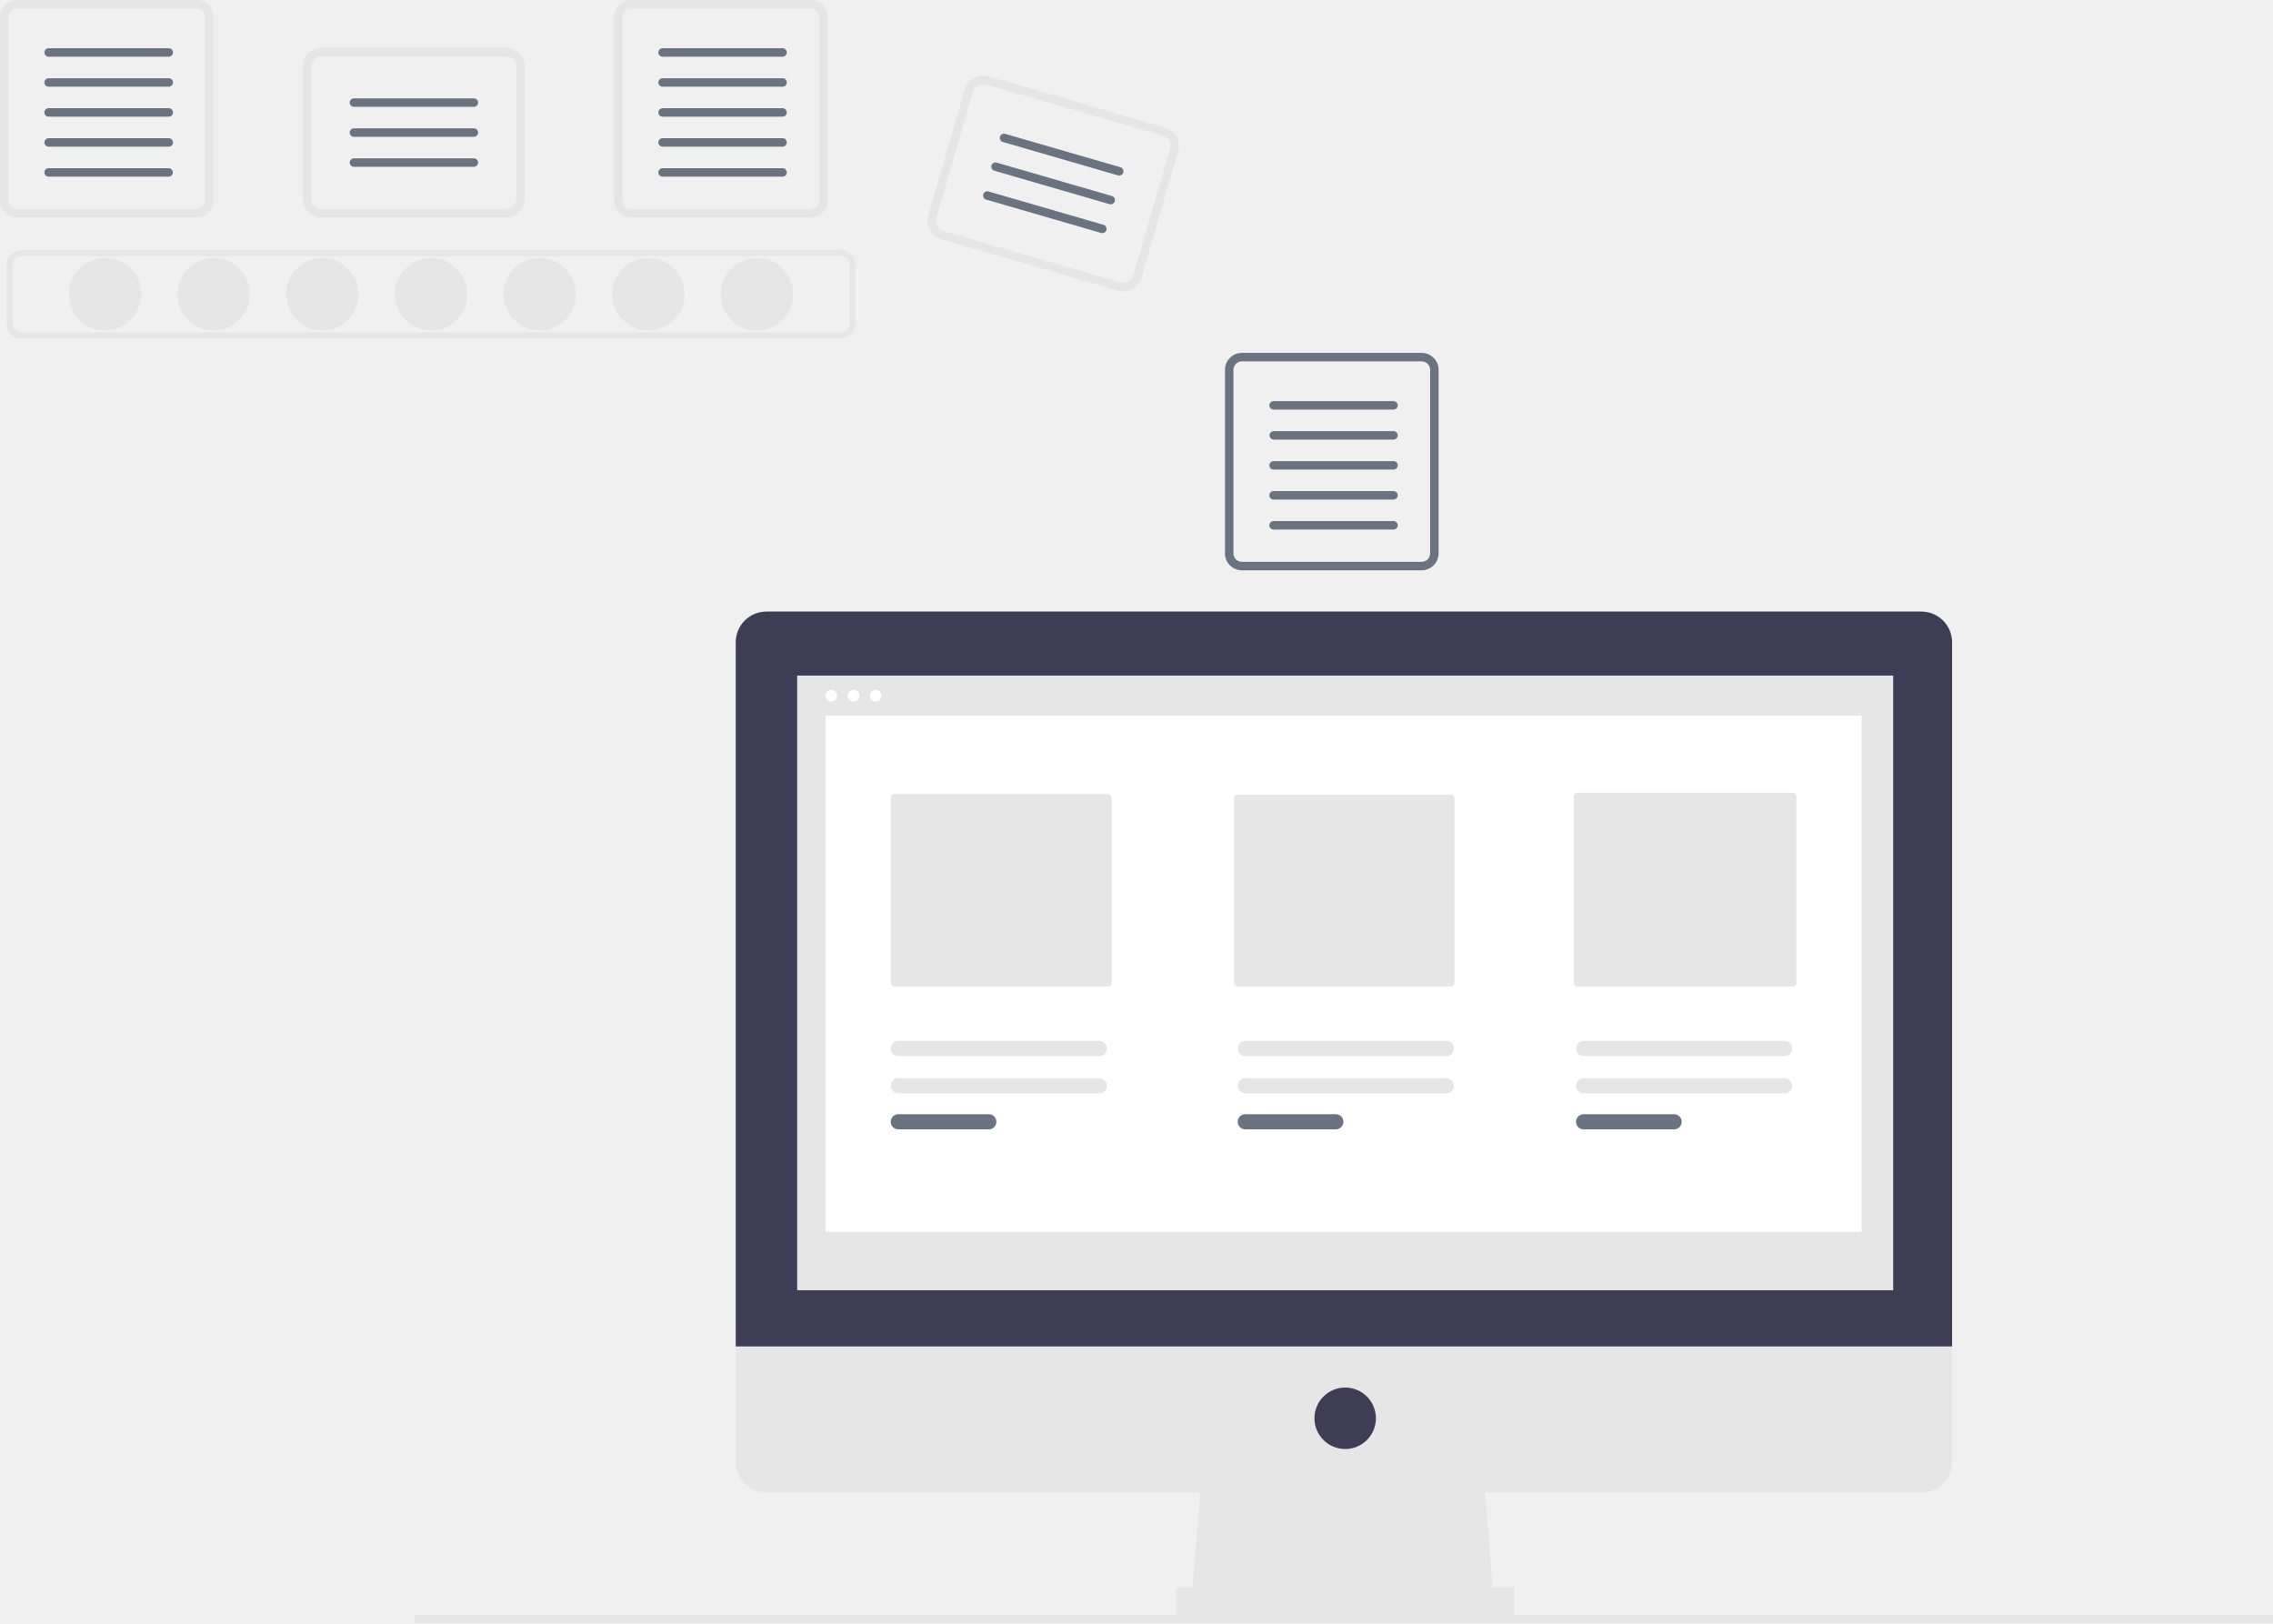
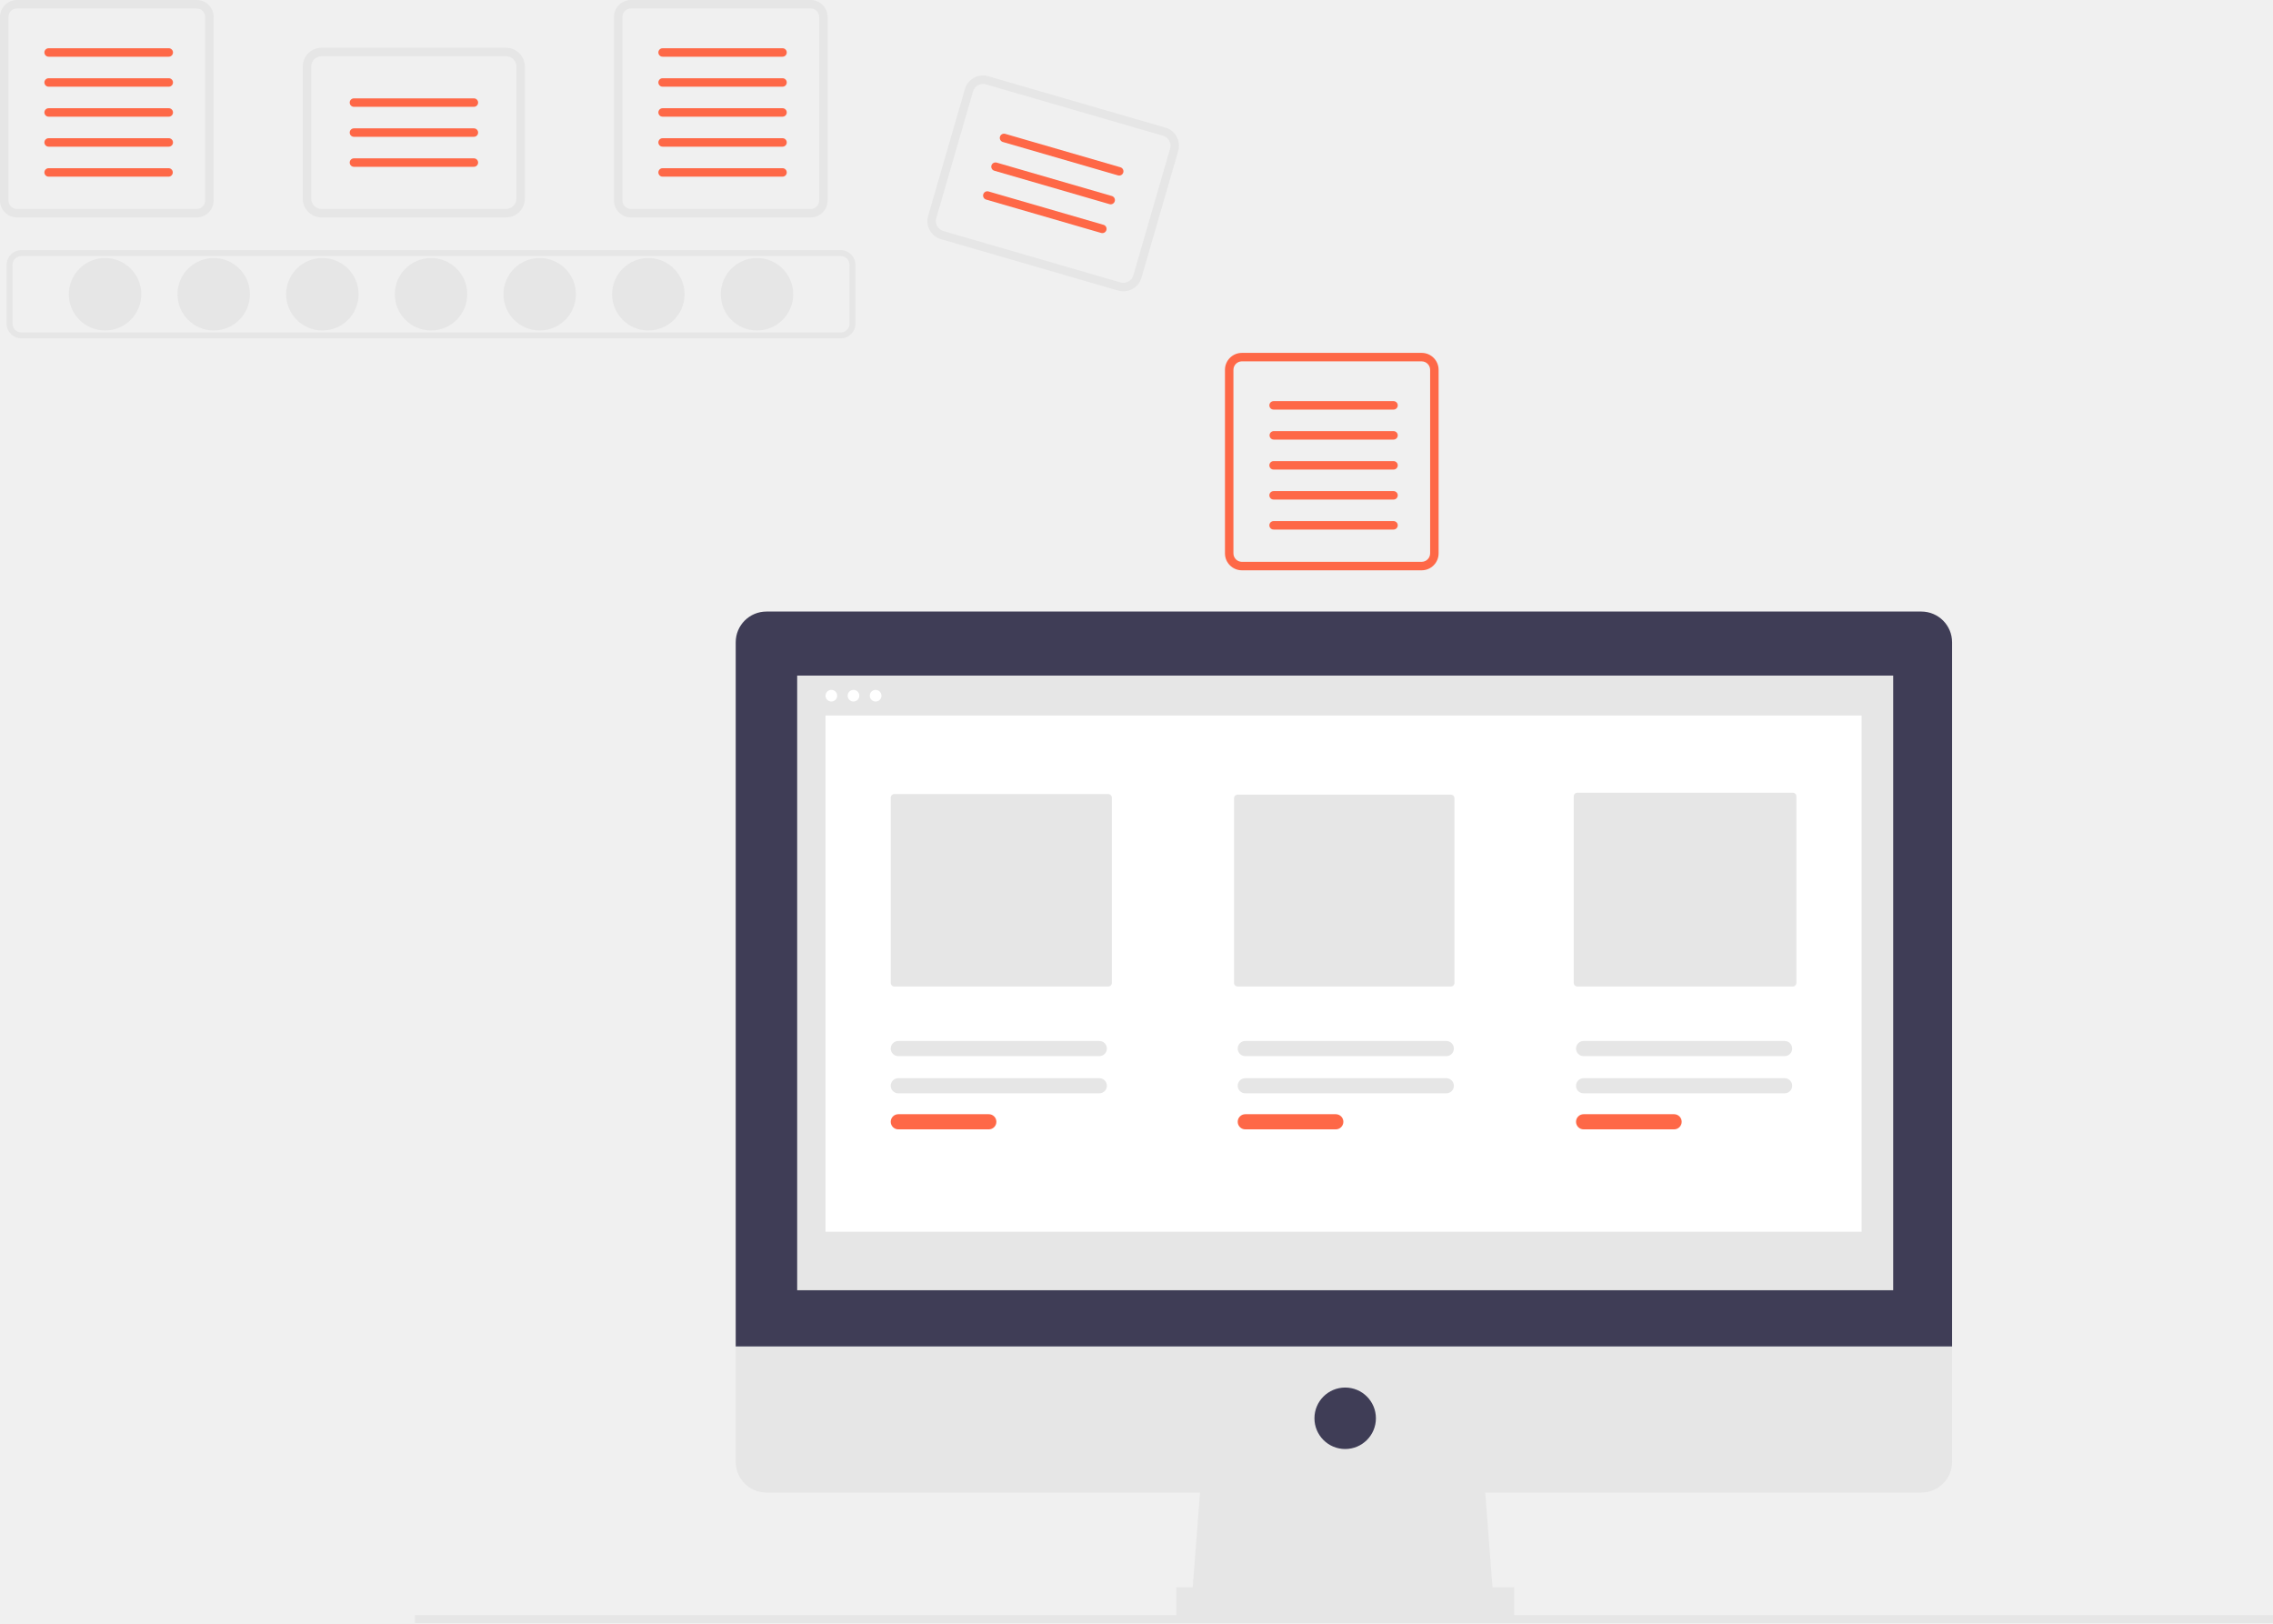
<svg xmlns="http://www.w3.org/2000/svg" data-name="Layer 1" width="855.418" height="610.775" viewBox="0 0 855.418 610.775">
  <circle cx="39.536" cy="110.727" r="13.631" fill="#e6e6e6" />
  <circle cx="80.428" cy="110.727" r="13.631" fill="#e6e6e6" />
  <circle cx="121.319" cy="110.727" r="13.631" fill="#e6e6e6" />
  <circle cx="162.211" cy="110.727" r="13.631" fill="#e6e6e6" />
  <circle cx="203.103" cy="110.727" r="13.631" fill="#e6e6e6" />
  <circle cx="243.994" cy="110.727" r="13.631" fill="#e6e6e6" />
  <circle cx="284.886" cy="110.727" r="13.631" fill="#e6e6e6" />
  <path d="M488.674,271.938H180.329a5.553,5.553,0,0,1-5.547-5.547V244.287a5.553,5.553,0,0,1,5.547-5.547H488.674a5.553,5.553,0,0,1,5.547,5.547V266.391A5.553,5.553,0,0,1,488.674,271.938ZM180.329,240.959a3.332,3.332,0,0,0-3.328,3.328V266.391a3.332,3.332,0,0,0,3.328,3.328H488.674a3.332,3.332,0,0,0,3.328-3.328V244.287a3.332,3.332,0,0,0-3.328-3.328Z" transform="translate(-172.2908 -144.6123)" fill="#e6e6e6" />
  <path d="M246.317,147.799a3.191,3.191,0,0,1,3.187,3.187V220.049a3.191,3.191,0,0,1-3.187,3.187h-67.652a3.191,3.191,0,0,1-3.187-3.187V150.986a3.191,3.191,0,0,1,3.187-3.187h67.652m0-3.187h-67.652a6.374,6.374,0,0,0-6.374,6.374V220.049a6.374,6.374,0,0,0,6.374,6.374h67.652a6.374,6.374,0,0,0,6.374-6.374V150.986a6.374,6.374,0,0,0-6.374-6.374Z" transform="translate(-172.2908 -144.6123)" fill="#e6e6e6" />
-   <path d="M235.765,165.953H190.628a1.594,1.594,0,1,1,0-3.187h45.137a1.594,1.594,0,1,1,0,3.187Z" transform="translate(-172.2908 -144.6123)" fill="#6b7280" />
-   <path d="M235.765,177.238H190.628a1.594,1.594,0,1,1,0-3.187h45.137a1.594,1.594,0,1,1,0,3.187Z" transform="translate(-172.2908 -144.6123)" fill="#6b7280" />
-   <path d="M235.765,188.521H190.628a1.594,1.594,0,1,1,0-3.187h45.137a1.594,1.594,0,1,1,0,3.187Z" transform="translate(-172.2908 -144.6123)" fill="#6b7280" />
-   <path d="M235.765,199.806H190.628a1.594,1.594,0,1,1,0-3.187h45.137a1.594,1.594,0,1,1,0,3.187Z" transform="translate(-172.2908 -144.6123)" fill="#6b7280" />
-   <path d="M235.765,211.091H190.628a1.594,1.594,0,1,1,0-3.187h45.137a1.594,1.594,0,0,1,0,3.187Z" transform="translate(-172.2908 -144.6123)" fill="#6b7280" />
+   <path d="M235.765,165.953H190.628a1.594,1.594,0,1,1,0-3.187h45.137a1.594,1.594,0,1,1,0,3.187Z" transform="translate(-172.2908 -144.6123)" fill="#fe6847" />
+   <path d="M235.765,177.238H190.628a1.594,1.594,0,1,1,0-3.187h45.137a1.594,1.594,0,1,1,0,3.187Z" transform="translate(-172.2908 -144.6123)" fill="#fe6847" />
+   <path d="M235.765,188.521H190.628a1.594,1.594,0,1,1,0-3.187h45.137a1.594,1.594,0,1,1,0,3.187Z" transform="translate(-172.2908 -144.6123)" fill="#fe6847" />
+   <path d="M235.765,199.806H190.628a1.594,1.594,0,1,1,0-3.187h45.137a1.594,1.594,0,1,1,0,3.187Z" transform="translate(-172.2908 -144.6123)" fill="#fe6847" />
+   <path d="M235.765,211.091H190.628a1.594,1.594,0,1,1,0-3.187h45.137a1.594,1.594,0,0,1,0,3.187Z" transform="translate(-172.2908 -144.6123)" fill="#fe6847" />
  <path d="M477.378,147.799a3.191,3.191,0,0,1,3.187,3.187V220.049a3.191,3.191,0,0,1-3.187,3.187h-67.652a3.191,3.191,0,0,1-3.187-3.187V150.986a3.191,3.191,0,0,1,3.187-3.187h67.652m0-3.187h-67.652a6.374,6.374,0,0,0-6.374,6.374V220.049a6.374,6.374,0,0,0,6.374,6.374h67.652a6.374,6.374,0,0,0,6.374-6.374V150.986a6.374,6.374,0,0,0-6.374-6.374Z" transform="translate(-172.2908 -144.6123)" fill="#e6e6e6" />
-   <path d="M466.826,165.953H421.689a1.594,1.594,0,1,1,0-3.187h45.137a1.594,1.594,0,0,1,0,3.187Z" transform="translate(-172.2908 -144.6123)" fill="#6b7280" />
-   <path d="M466.826,177.238H421.689a1.594,1.594,0,1,1,0-3.187h45.137a1.594,1.594,0,0,1,0,3.187Z" transform="translate(-172.2908 -144.6123)" fill="#6b7280" />
-   <path d="M466.826,188.521H421.689a1.594,1.594,0,1,1,0-3.187h45.137a1.594,1.594,0,0,1,0,3.187Z" transform="translate(-172.2908 -144.6123)" fill="#6b7280" />
-   <path d="M466.826,199.806H421.689a1.594,1.594,0,1,1,0-3.187h45.137a1.594,1.594,0,0,1,0,3.187Z" transform="translate(-172.2908 -144.6123)" fill="#6b7280" />
-   <path d="M466.826,211.091H421.689a1.594,1.594,0,1,1,0-3.187h45.137a1.594,1.594,0,0,1,0,3.187Z" transform="translate(-172.2908 -144.6123)" fill="#6b7280" />
-   <path d="M707.317,280.591a3.191,3.191,0,0,1,3.187,3.187v69.063a3.191,3.191,0,0,1-3.187,3.187H639.665a3.191,3.191,0,0,1-3.187-3.187V283.778a3.191,3.191,0,0,1,3.187-3.187h67.652m0-3.187H639.665a6.374,6.374,0,0,0-6.374,6.374v69.063a6.374,6.374,0,0,0,6.374,6.374h67.652a6.374,6.374,0,0,0,6.374-6.374V283.778a6.374,6.374,0,0,0-6.374-6.374Z" transform="translate(-172.2908 -144.6123)" fill="#6b7280" />
-   <path d="M696.765,298.744H651.628a1.594,1.594,0,1,1,0-3.187h45.137a1.594,1.594,0,0,1,0,3.187Z" transform="translate(-172.2908 -144.6123)" fill="#6b7280" />
-   <path d="M696.765,310.029H651.628a1.594,1.594,0,0,1,0-3.187h45.137a1.594,1.594,0,0,1,0,3.187Z" transform="translate(-172.2908 -144.6123)" fill="#6b7280" />
-   <path d="M696.765,321.313H651.628a1.594,1.594,0,1,1,0-3.187h45.137a1.594,1.594,0,0,1,0,3.187Z" transform="translate(-172.2908 -144.6123)" fill="#6b7280" />
-   <path d="M696.765,332.597H651.628a1.594,1.594,0,1,1,0-3.187h45.137a1.594,1.594,0,0,1,0,3.187Z" transform="translate(-172.2908 -144.6123)" fill="#6b7280" />
-   <path d="M696.765,343.882H651.628a1.594,1.594,0,1,1,0-3.187h45.137a1.594,1.594,0,0,1,0,3.187Z" transform="translate(-172.2908 -144.6123)" fill="#6b7280" />
+   <path d="M466.826,165.953H421.689a1.594,1.594,0,1,1,0-3.187h45.137a1.594,1.594,0,0,1,0,3.187Z" transform="translate(-172.2908 -144.6123)" fill="#fe6847" />
+   <path d="M466.826,177.238H421.689a1.594,1.594,0,1,1,0-3.187h45.137a1.594,1.594,0,0,1,0,3.187Z" transform="translate(-172.2908 -144.6123)" fill="#fe6847" />
+   <path d="M466.826,188.521H421.689a1.594,1.594,0,1,1,0-3.187h45.137a1.594,1.594,0,0,1,0,3.187Z" transform="translate(-172.2908 -144.6123)" fill="#fe6847" />
+   <path d="M466.826,199.806H421.689a1.594,1.594,0,1,1,0-3.187h45.137a1.594,1.594,0,0,1,0,3.187Z" transform="translate(-172.2908 -144.6123)" fill="#fe6847" />
+   <path d="M466.826,211.091H421.689a1.594,1.594,0,1,1,0-3.187h45.137a1.594,1.594,0,0,1,0,3.187Z" transform="translate(-172.2908 -144.6123)" fill="#fe6847" />
+   <path d="M707.317,280.591a3.191,3.191,0,0,1,3.187,3.187v69.063a3.191,3.191,0,0,1-3.187,3.187H639.665a3.191,3.191,0,0,1-3.187-3.187V283.778a3.191,3.191,0,0,1,3.187-3.187h67.652m0-3.187H639.665a6.374,6.374,0,0,0-6.374,6.374v69.063a6.374,6.374,0,0,0,6.374,6.374h67.652a6.374,6.374,0,0,0,6.374-6.374V283.778a6.374,6.374,0,0,0-6.374-6.374Z" transform="translate(-172.2908 -144.6123)" fill="#fe6847" />
+   <path d="M696.765,298.744H651.628a1.594,1.594,0,1,1,0-3.187h45.137a1.594,1.594,0,0,1,0,3.187Z" transform="translate(-172.2908 -144.6123)" fill="#fe6847" />
+   <path d="M696.765,310.029H651.628a1.594,1.594,0,0,1,0-3.187h45.137a1.594,1.594,0,0,1,0,3.187Z" transform="translate(-172.2908 -144.6123)" fill="#fe6847" />
+   <path d="M696.765,321.313H651.628a1.594,1.594,0,1,1,0-3.187h45.137a1.594,1.594,0,0,1,0,3.187Z" transform="translate(-172.2908 -144.6123)" fill="#fe6847" />
+   <path d="M696.765,332.597H651.628a1.594,1.594,0,1,1,0-3.187h45.137a1.594,1.594,0,0,1,0,3.187Z" transform="translate(-172.2908 -144.6123)" fill="#fe6847" />
+   <path d="M696.765,343.882H651.628a1.594,1.594,0,1,1,0-3.187h45.137a1.594,1.594,0,0,1,0,3.187Z" transform="translate(-172.2908 -144.6123)" fill="#fe6847" />
  <path d="M362.733,226.423H293.309a7.09,7.09,0,0,1-7.081-7.081V169.665a7.09,7.09,0,0,1,7.081-7.082h69.423a7.09,7.09,0,0,1,7.082,7.082V219.342A7.09,7.09,0,0,1,362.733,226.423ZM293.309,165.77a3.899,3.899,0,0,0-3.894,3.895V219.342a3.899,3.899,0,0,0,3.894,3.894h69.423a3.899,3.899,0,0,0,3.895-3.894V169.665a3.9,3.9,0,0,0-3.895-3.895Z" transform="translate(-172.2908 -144.6123)" fill="#e6e6e6" />
-   <path d="M350.59,184.812H305.453a1.594,1.594,0,0,1,0-3.187H350.59a1.594,1.594,0,1,1,0,3.187Z" transform="translate(-172.2908 -144.6123)" fill="#6b7280" />
-   <path d="M350.59,196.097H305.453a1.594,1.594,0,0,1,0-3.187H350.59a1.594,1.594,0,1,1,0,3.187Z" transform="translate(-172.2908 -144.6123)" fill="#6b7280" />
-   <path d="M350.59,207.381H305.453a1.594,1.594,0,0,1,0-3.187H350.59a1.594,1.594,0,1,1,0,3.187Z" transform="translate(-172.2908 -144.6123)" fill="#6b7280" />
+   <path d="M350.59,184.812H305.453a1.594,1.594,0,0,1,0-3.187H350.59a1.594,1.594,0,1,1,0,3.187Z" transform="translate(-172.2908 -144.6123)" fill="#fe6847" />
+   <path d="M350.59,196.097H305.453a1.594,1.594,0,0,1,0-3.187H350.59a1.594,1.594,0,1,1,0,3.187Z" transform="translate(-172.2908 -144.6123)" fill="#fe6847" />
+   <path d="M350.59,207.381H305.453a1.594,1.594,0,0,1,0-3.187H350.59a1.594,1.594,0,1,1,0,3.187Z" transform="translate(-172.2908 -144.6123)" fill="#fe6847" />
  <path d="M593.091,253.95,526.415,234.614a7.09,7.09,0,0,1-4.829-8.774l13.836-47.711a7.09,7.09,0,0,1,8.774-4.83l66.676,19.336a7.09,7.09,0,0,1,4.829,8.774l-13.836,47.711A7.09,7.09,0,0,1,593.091,253.95Zm-49.783-77.589a3.899,3.899,0,0,0-4.825,2.656L524.647,226.728a3.899,3.899,0,0,0,2.656,4.825l66.676,19.336a3.899,3.899,0,0,0,4.826-2.655l13.836-47.711a3.9,3.9,0,0,0-2.656-4.826Z" transform="translate(-172.2908 -144.6123)" fill="#e6e6e6" />
-   <path d="M593.018,210.604l-43.351-12.572a1.594,1.594,0,0,1,.888-3.061L593.906,207.543a1.594,1.594,0,1,1-.888,3.061Z" transform="translate(-172.2908 -144.6123)" fill="#6b7280" />
-   <path d="M589.875,221.442,546.524,208.87a1.594,1.594,0,1,1,.888-3.061L590.763,218.381a1.594,1.594,0,0,1-.888,3.061Z" transform="translate(-172.2908 -144.6123)" fill="#6b7280" />
-   <path d="M586.732,232.28l-43.351-12.572a1.594,1.594,0,0,1,.888-3.061l43.351,12.572a1.594,1.594,0,0,1-.888,3.061Z" transform="translate(-172.2908 -144.6123)" fill="#6b7280" />
+   <path d="M593.018,210.604l-43.351-12.572a1.594,1.594,0,0,1,.888-3.061L593.906,207.543a1.594,1.594,0,1,1-.888,3.061Z" transform="translate(-172.2908 -144.6123)" fill="#fe6847" />
+   <path d="M589.875,221.442,546.524,208.87a1.594,1.594,0,1,1,.888-3.061L590.763,218.381a1.594,1.594,0,0,1-.888,3.061Z" transform="translate(-172.2908 -144.6123)" fill="#fe6847" />
+   <path d="M586.732,232.28l-43.351-12.572a1.594,1.594,0,0,1,.888-3.061l43.351,12.572a1.594,1.594,0,0,1-.888,3.061Z" transform="translate(-172.2908 -144.6123)" fill="#fe6847" />
  <rect x="156.106" y="607.775" width="699.312" height="3" fill="#e6e6e6" />
  <polygon points="562.14 603.085 448.421 603.085 452.276 552.973 558.285 552.973 562.14 603.085" fill="#e6e6e6" />
  <rect x="442.639" y="597.303" width="127.21" height="11.565" fill="#e6e6e6" />
  <path d="M895.371,374.74H460.735a11.565,11.565,0,0,0-11.565,11.565h0V651.327H906.935V386.305a11.565,11.565,0,0,0-11.565-11.565Z" transform="translate(-172.2908 -144.6123)" fill="#3f3d56" />
  <path d="M449.171,651.327v43.367a11.565,11.565,0,0,0,11.565,11.565H895.371a11.565,11.565,0,0,0,11.565-11.565h0V651.327Z" transform="translate(-172.2908 -144.6123)" fill="#e6e6e6" />
  <rect x="300.009" y="254.221" width="412.47" height="231.292" fill="#e6e6e6" />
  <circle cx="506.244" cy="533.698" r="11.565" fill="#3f3d56" />
  <circle cx="312.87" cy="261.795" r="2.195" fill="#fff" />
  <circle cx="321.2" cy="261.795" r="2.195" fill="#fff" />
  <circle cx="329.531" cy="261.795" r="2.195" fill="#fff" />
  <rect x="310.675" y="269.253" width="389.916" height="194.247" fill="#fff" />
  <path d="M508.885,443.411a1.38,1.38,0,0,0-1.378,1.378v69.676a1.38,1.38,0,0,0,1.378,1.378H589.349a1.38,1.38,0,0,0,1.378-1.378V444.79a1.38,1.38,0,0,0-1.378-1.378Z" transform="translate(-172.2908 -144.6123)" fill="#e6e6e6" />
  <path d="M638.081,443.635a1.38,1.38,0,0,0-1.379,1.378v69.452a1.38,1.38,0,0,0,1.379,1.378h80.208a1.38,1.38,0,0,0,1.378-1.378V445.014a1.38,1.38,0,0,0-1.378-1.378Z" transform="translate(-172.2908 -144.6123)" fill="#e6e6e6" />
  <path d="M765.922,442.907a1.38,1.38,0,0,0-1.378,1.378v70.18a1.38,1.38,0,0,0,1.378,1.378h81.042a1.38,1.38,0,0,0,1.378-1.378V444.286a1.38,1.38,0,0,0-1.378-1.378Z" transform="translate(-172.2908 -144.6123)" fill="#e6e6e6" />
  <path d="M510.356,550.333a2.85,2.85,0,0,0,0,5.7h75.652a2.85,2.85,0,0,0,0-5.7Z" transform="translate(-172.2908 -144.6123)" fill="#e6e6e6" />
-   <path d="M510.356,563.889a2.85,2.85,0,0,0,0,5.7h34.062a2.85,2.85,0,0,0,0-5.7Z" transform="translate(-172.2908 -144.6123)" fill="#6b7280" />
+   <path d="M510.356,563.889a2.85,2.85,0,0,0,0,5.7h34.062a2.85,2.85,0,0,0,0-5.7Z" transform="translate(-172.2908 -144.6123)" fill="#fe6847" />
  <path d="M640.94,550.333a2.85,2.85,0,0,0,0,5.7h75.652a2.85,2.85,0,0,0,0-5.7Z" transform="translate(-172.2908 -144.6123)" fill="#e6e6e6" />
-   <path d="M640.94,563.889a2.85,2.85,0,0,0,0,5.7h34.062a2.85,2.85,0,0,0,0-5.7Z" transform="translate(-172.2908 -144.6123)" fill="#6b7280" />
+   <path d="M640.94,563.889a2.85,2.85,0,0,0,0,5.7h34.062a2.85,2.85,0,0,0,0-5.7Z" transform="translate(-172.2908 -144.6123)" fill="#fe6847" />
  <path d="M768.26,550.333a2.85,2.85,0,0,0,0,5.7h75.652a2.85,2.85,0,0,0,0-5.7Z" transform="translate(-172.2908 -144.6123)" fill="#e6e6e6" />
  <path d="M510.356,536.333a2.85,2.85,0,0,0,0,5.7h75.652a2.85,2.85,0,0,0,0-5.7Z" transform="translate(-172.2908 -144.6123)" fill="#e6e6e6" />
  <path d="M640.94,536.333a2.85,2.85,0,0,0,0,5.7h75.652a2.85,2.85,0,0,0,0-5.7Z" transform="translate(-172.2908 -144.6123)" fill="#e6e6e6" />
  <path d="M768.26,536.333a2.85,2.85,0,0,0,0,5.7h75.652a2.85,2.85,0,0,0,0-5.7Z" transform="translate(-172.2908 -144.6123)" fill="#e6e6e6" />
-   <path d="M768.26,563.889a2.85,2.85,0,0,0,0,5.7H802.322a2.85,2.85,0,0,0,0-5.7Z" transform="translate(-172.2908 -144.6123)" fill="#6b7280" />
+   <path d="M768.26,563.889a2.85,2.85,0,0,0,0,5.7H802.322a2.85,2.85,0,0,0,0-5.7Z" transform="translate(-172.2908 -144.6123)" fill="#fe6847" />
</svg>
